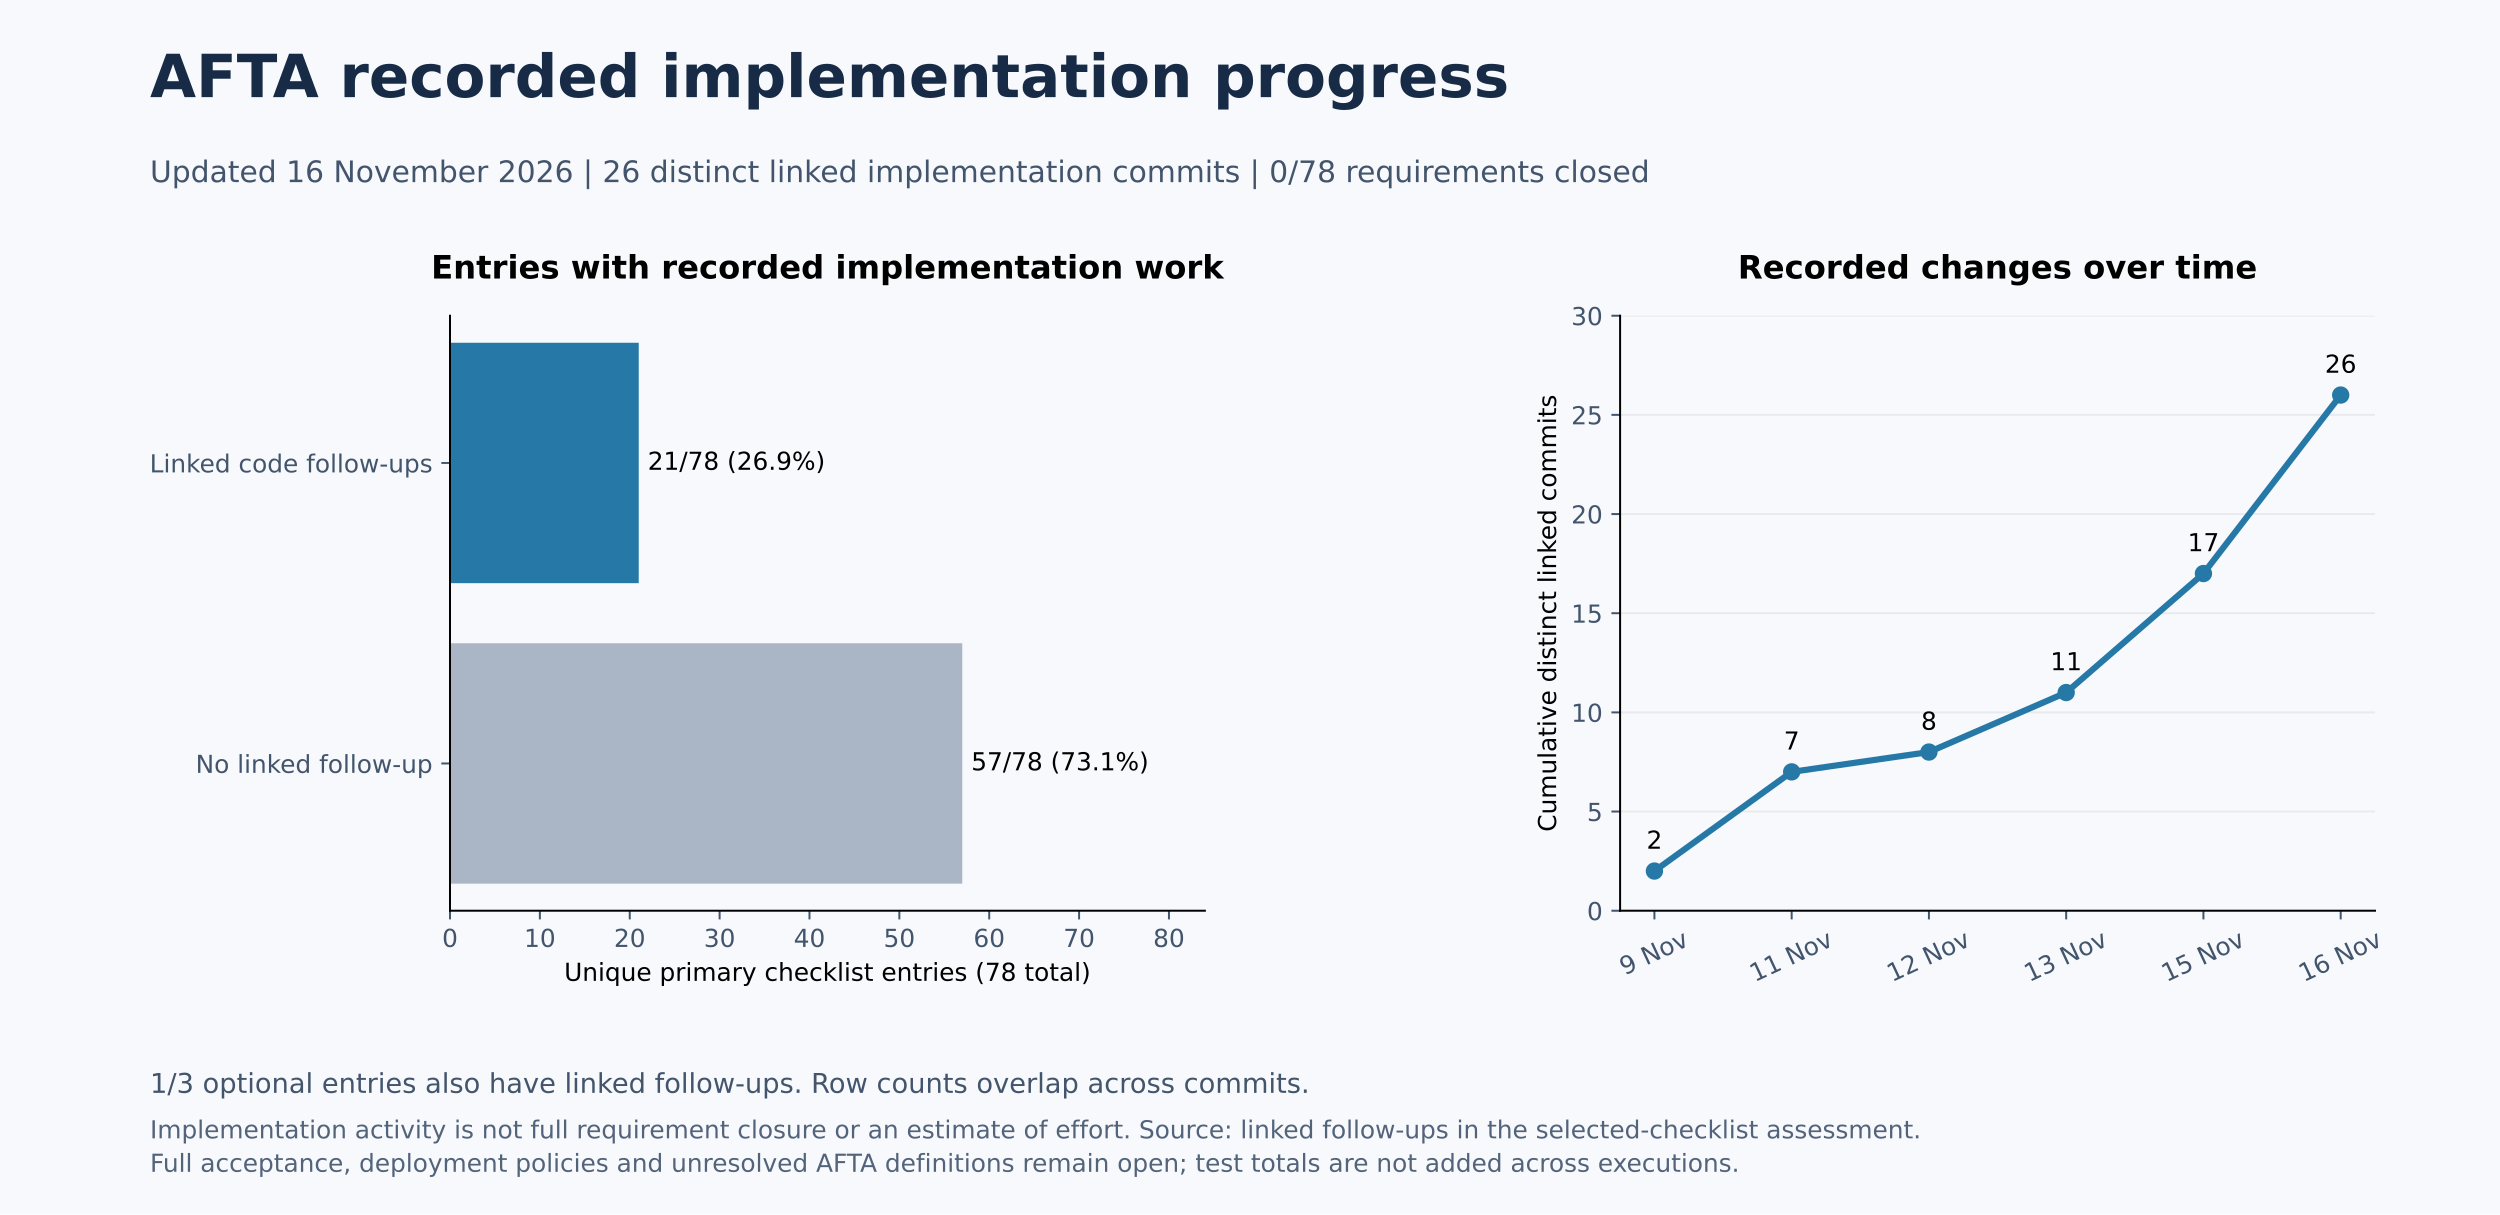
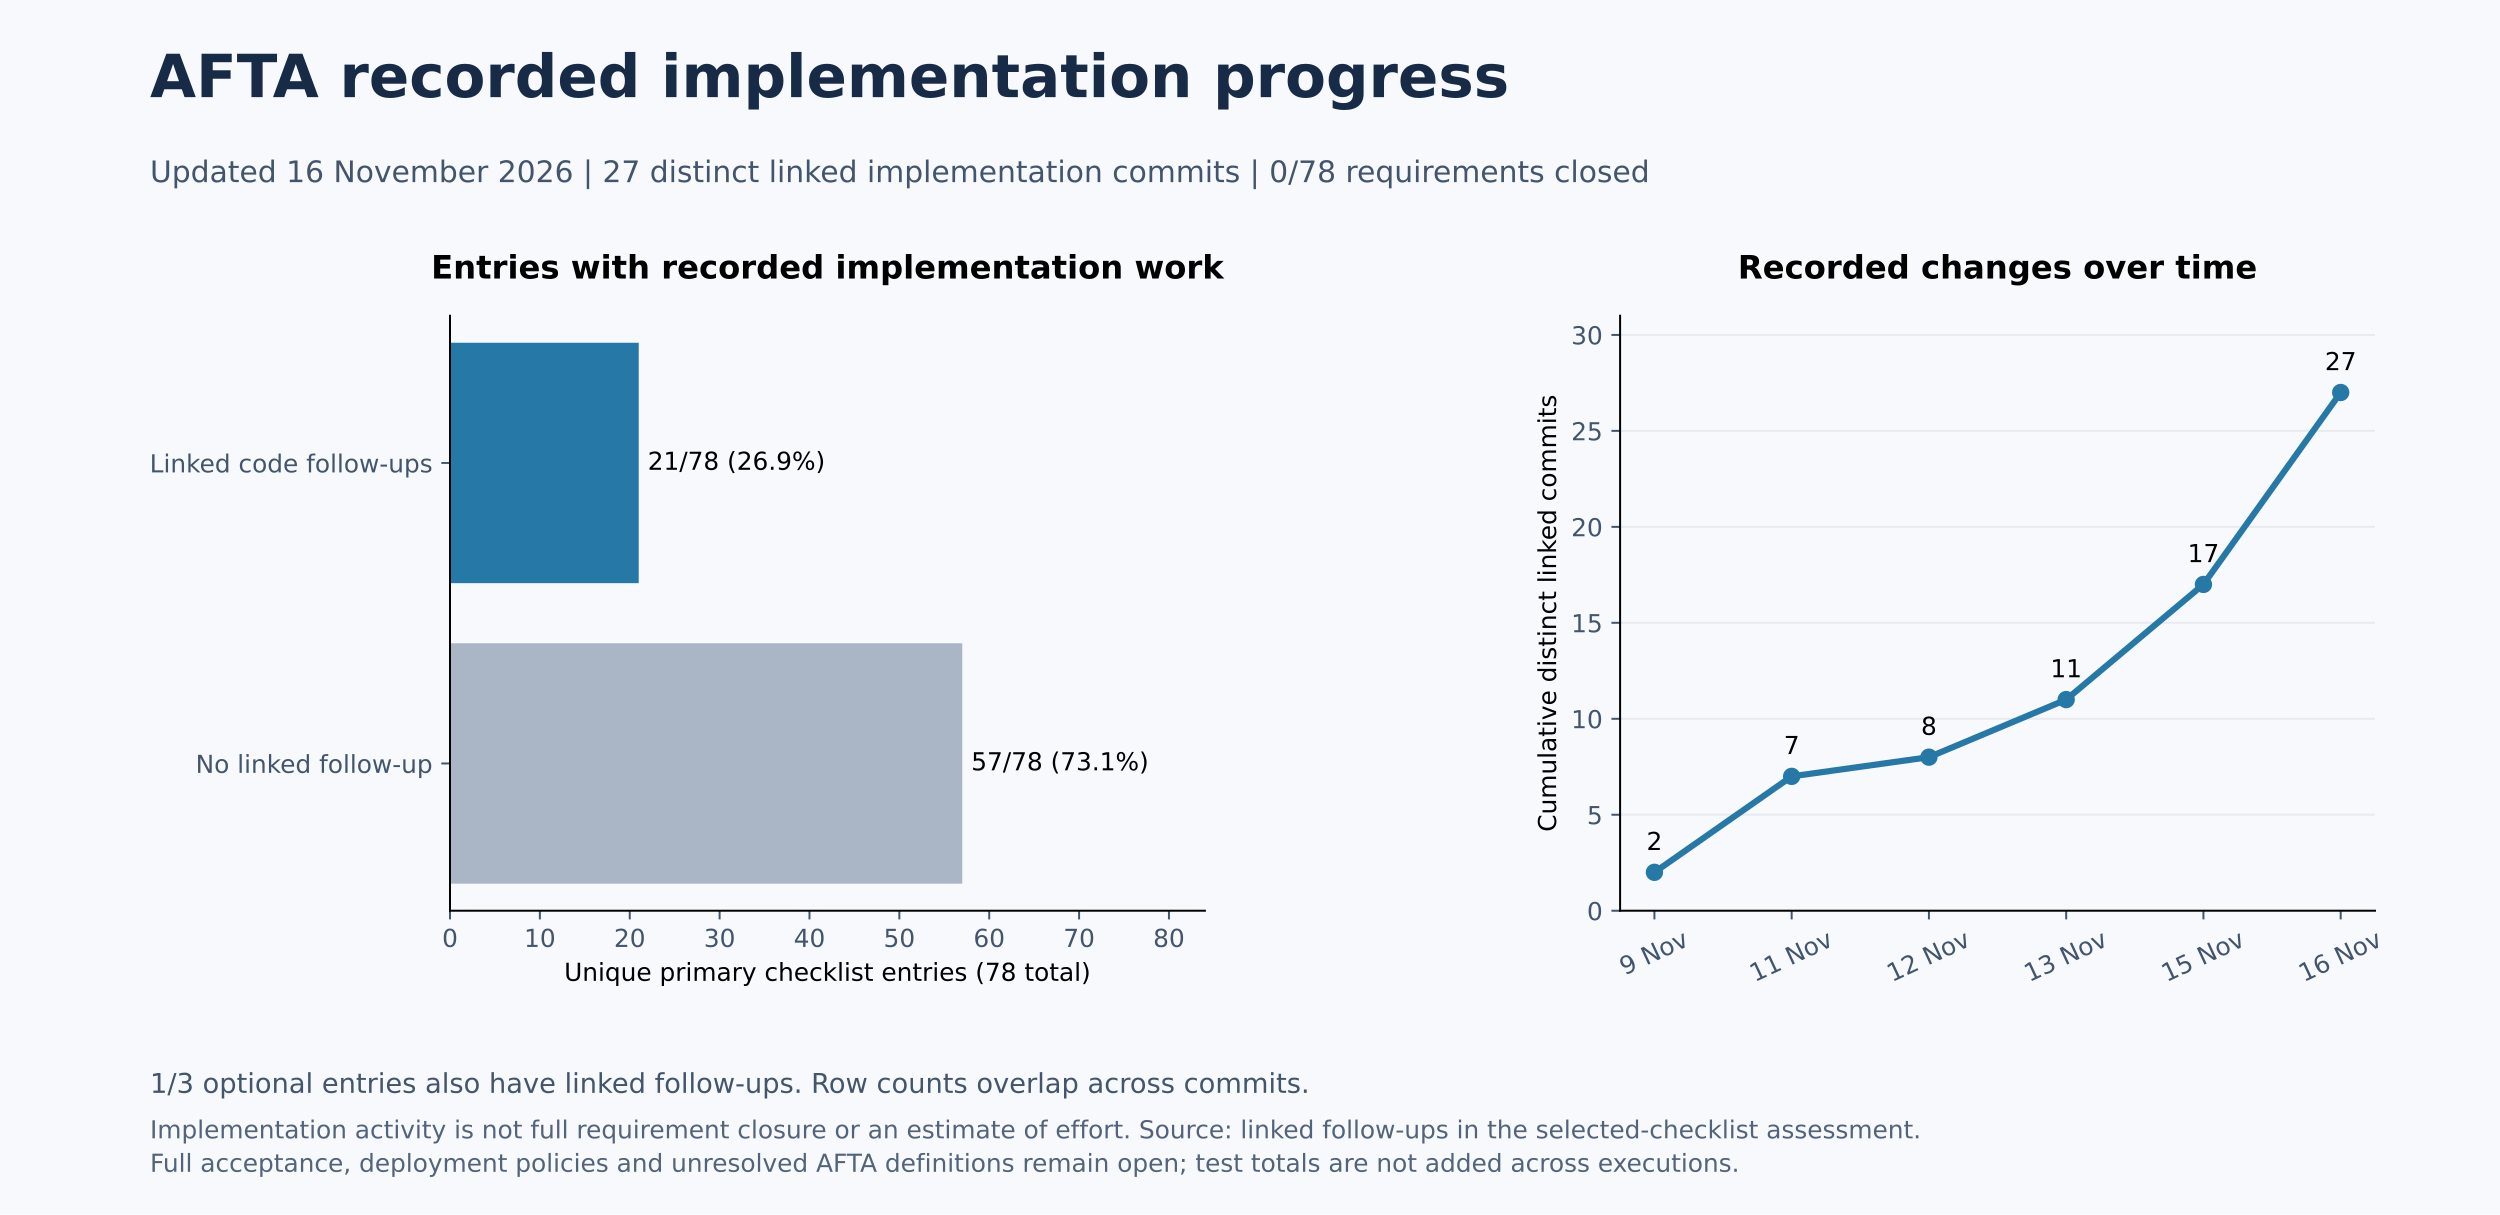
<svg xmlns="http://www.w3.org/2000/svg" xmlns:xlink="http://www.w3.org/1999/xlink" width="1008pt" height="489.6pt" viewBox="0 0 1008 489.6" version="1.1">
  <defs>
    <style type="text/css">*{stroke-linejoin: round; stroke-linecap: butt}</style>
  </defs>
  <g id="figure_1">
    <g id="patch_1">
      <path d="M 0 489.6 L 1008 489.6 L 1008 0 L 0 0 z " style="fill: #f7f9fc" />
    </g>
    <g id="axes_1">
      <g id="patch_2">
        <path d="M 181.44 367.2 L 485.816 367.2 L 485.816 127.296 L 181.44 127.296 z " style="fill: #f7f9fc" />
      </g>
      <g id="patch_3">
-         <path d="M 181.44 138.201 L 257.534 138.201 L 257.534 235.132 L 181.44 235.132 z " clip-path="url(#p3203ca4a72)" style="fill: #2679a6" />
+         <path d="M 181.44 138.201 L 257.534 138.201 L 257.534 235.132 L 181.44 235.132 z " clip-path="url(#pd6be2f811f)" style="fill: #2679a6" />
      </g>
      <g id="patch_4">
-         <path d="M 181.44 259.364 L 387.981 259.364 L 387.981 356.295 L 181.44 356.295 z " clip-path="url(#p3203ca4a72)" style="fill: #aab6c5" />
+         <path d="M 181.44 259.364 L 387.981 259.364 L 387.981 356.295 L 181.44 356.295 z " clip-path="url(#pd6be2f811f)" style="fill: #aab6c5" />
      </g>
      <g id="matplotlib.axis_1">
        <g id="xtick_1">
          <g id="line2d_1">
            <defs>
-               <path id="m1571cd4983" d="M 0 0 L 0 3.5 " style="stroke: #43556c; stroke-width: 0.8" />
+               <path id="m35ef2b74ee" d="M 0 0 L 0 3.5 " style="stroke: #43556c; stroke-width: 0.8" />
            </defs>
            <g>
-               <use xlink:href="#m1571cd4983" x="181.44" y="367.2" style="fill: #43556c; stroke: #43556c; stroke-width: 0.8" />
+               <use xlink:href="#m35ef2b74ee" x="181.44" y="367.2" style="fill: #43556c; stroke: #43556c; stroke-width: 0.8" />
            </g>
          </g>
          <g id="text_1">
            <text style="font-size: 10px; font-family: 'DejaVu Sans'; text-anchor: middle; fill: #43556c" x="181.44" y="381.798" transform="rotate(-0 181.44 381.7984)">0</text>
          </g>
        </g>
        <g id="xtick_2">
          <g id="line2d_2">
            <g>
-               <use xlink:href="#m1571cd4983" x="217.675" y="367.2" style="fill: #43556c; stroke: #43556c; stroke-width: 0.8" />
+               <use xlink:href="#m35ef2b74ee" x="217.675" y="367.2" style="fill: #43556c; stroke: #43556c; stroke-width: 0.8" />
            </g>
          </g>
          <g id="text_2">
            <text style="font-size: 10px; font-family: 'DejaVu Sans'; text-anchor: middle; fill: #43556c" x="217.675" y="381.798" transform="rotate(-0 217.6753 381.7984)">10</text>
          </g>
        </g>
        <g id="xtick_3">
          <g id="line2d_3">
            <g>
-               <use xlink:href="#m1571cd4983" x="253.911" y="367.2" style="fill: #43556c; stroke: #43556c; stroke-width: 0.8" />
+               <use xlink:href="#m35ef2b74ee" x="253.911" y="367.2" style="fill: #43556c; stroke: #43556c; stroke-width: 0.8" />
            </g>
          </g>
          <g id="text_3">
            <text style="font-size: 10px; font-family: 'DejaVu Sans'; text-anchor: middle; fill: #43556c" x="253.911" y="381.798" transform="rotate(-0 253.9106 381.7984)">20</text>
          </g>
        </g>
        <g id="xtick_4">
          <g id="line2d_4">
            <g>
-               <use xlink:href="#m1571cd4983" x="290.146" y="367.2" style="fill: #43556c; stroke: #43556c; stroke-width: 0.8" />
+               <use xlink:href="#m35ef2b74ee" x="290.146" y="367.2" style="fill: #43556c; stroke: #43556c; stroke-width: 0.8" />
            </g>
          </g>
          <g id="text_4">
            <text style="font-size: 10px; font-family: 'DejaVu Sans'; text-anchor: middle; fill: #43556c" x="290.146" y="381.798" transform="rotate(-0 290.1459 381.7984)">30</text>
          </g>
        </g>
        <g id="xtick_5">
          <g id="line2d_5">
            <g>
-               <use xlink:href="#m1571cd4983" x="326.381" y="367.2" style="fill: #43556c; stroke: #43556c; stroke-width: 0.8" />
+               <use xlink:href="#m35ef2b74ee" x="326.381" y="367.2" style="fill: #43556c; stroke: #43556c; stroke-width: 0.8" />
            </g>
          </g>
          <g id="text_5">
            <text style="font-size: 10px; font-family: 'DejaVu Sans'; text-anchor: middle; fill: #43556c" x="326.381" y="381.798" transform="rotate(-0 326.3812 381.7984)">40</text>
          </g>
        </g>
        <g id="xtick_6">
          <g id="line2d_6">
            <g>
-               <use xlink:href="#m1571cd4983" x="362.616" y="367.2" style="fill: #43556c; stroke: #43556c; stroke-width: 0.8" />
+               <use xlink:href="#m35ef2b74ee" x="362.616" y="367.2" style="fill: #43556c; stroke: #43556c; stroke-width: 0.8" />
            </g>
          </g>
          <g id="text_6">
            <text style="font-size: 10px; font-family: 'DejaVu Sans'; text-anchor: middle; fill: #43556c" x="362.616" y="381.798" transform="rotate(-0 362.6165 381.7984)">50</text>
          </g>
        </g>
        <g id="xtick_7">
          <g id="line2d_7">
            <g>
-               <use xlink:href="#m1571cd4983" x="398.852" y="367.2" style="fill: #43556c; stroke: #43556c; stroke-width: 0.8" />
+               <use xlink:href="#m35ef2b74ee" x="398.852" y="367.2" style="fill: #43556c; stroke: #43556c; stroke-width: 0.8" />
            </g>
          </g>
          <g id="text_7">
            <text style="font-size: 10px; font-family: 'DejaVu Sans'; text-anchor: middle; fill: #43556c" x="398.852" y="381.798" transform="rotate(-0 398.8518 381.7984)">60</text>
          </g>
        </g>
        <g id="xtick_8">
          <g id="line2d_8">
            <g>
-               <use xlink:href="#m1571cd4983" x="435.087" y="367.2" style="fill: #43556c; stroke: #43556c; stroke-width: 0.8" />
+               <use xlink:href="#m35ef2b74ee" x="435.087" y="367.2" style="fill: #43556c; stroke: #43556c; stroke-width: 0.8" />
            </g>
          </g>
          <g id="text_8">
            <text style="font-size: 10px; font-family: 'DejaVu Sans'; text-anchor: middle; fill: #43556c" x="435.087" y="381.798" transform="rotate(-0 435.0871 381.7984)">70</text>
          </g>
        </g>
        <g id="xtick_9">
          <g id="line2d_9">
            <g>
-               <use xlink:href="#m1571cd4983" x="471.322" y="367.2" style="fill: #43556c; stroke: #43556c; stroke-width: 0.8" />
+               <use xlink:href="#m35ef2b74ee" x="471.322" y="367.2" style="fill: #43556c; stroke: #43556c; stroke-width: 0.8" />
            </g>
          </g>
          <g id="text_9">
            <text style="font-size: 10px; font-family: 'DejaVu Sans'; text-anchor: middle; fill: #43556c" x="471.322" y="381.798" transform="rotate(-0 471.3224 381.7984)">80</text>
          </g>
        </g>
        <g id="text_10">
          <text style="font-size: 10px; font-family: 'DejaVu Sans'; text-anchor: middle" x="333.628" y="395.477" transform="rotate(-0 333.6282 395.4766)">Unique primary checklist entries (78 total)</text>
        </g>
      </g>
      <g id="matplotlib.axis_2">
        <g id="ytick_1">
          <g id="line2d_10">
            <defs>
-               <path id="m550c6487f2" d="M 0 0 L -3.5 0 " style="stroke: #43556c; stroke-width: 0.8" />
+               <path id="mc988e360d1" d="M 0 0 L -3.5 0 " style="stroke: #43556c; stroke-width: 0.8" />
            </defs>
            <g>
-               <use xlink:href="#m550c6487f2" x="181.44" y="186.666" style="fill: #43556c; stroke: #43556c; stroke-width: 0.8" />
+               <use xlink:href="#mc988e360d1" x="181.44" y="186.666" style="fill: #43556c; stroke: #43556c; stroke-width: 0.8" />
            </g>
          </g>
          <g id="text_11">
            <text style="font-size: 10px; font-family: 'DejaVu Sans'; text-anchor: end; fill: #43556c" x="174.44" y="190.465" transform="rotate(-0 174.44 190.4654)">Linked code follow-ups</text>
          </g>
        </g>
        <g id="ytick_2">
          <g id="line2d_11">
            <g>
-               <use xlink:href="#m550c6487f2" x="181.44" y="307.83" style="fill: #43556c; stroke: #43556c; stroke-width: 0.8" />
+               <use xlink:href="#mc988e360d1" x="181.44" y="307.83" style="fill: #43556c; stroke: #43556c; stroke-width: 0.8" />
            </g>
          </g>
          <g id="text_12">
            <text style="font-size: 10px; font-family: 'DejaVu Sans'; text-anchor: end; fill: #43556c" x="174.44" y="311.629" transform="rotate(-0 174.44 311.629)">No linked follow-up</text>
          </g>
        </g>
      </g>
      <g id="patch_5">
        <path d="M 181.44 367.2 L 181.44 127.296 " style="fill: none; stroke: #000000; stroke-width: 0.8; stroke-linejoin: miter; stroke-linecap: square" />
      </g>
      <g id="patch_6">
        <path d="M 181.44 367.2 L 485.816 367.2 " style="fill: none; stroke: #000000; stroke-width: 0.8; stroke-linejoin: miter; stroke-linecap: square" />
      </g>
      <g id="text_13">
        <text style="font-size: 10px; font-family: 'DejaVu Sans'; text-anchor: start" x="261.158" y="189.426" transform="rotate(-0 261.1576 189.4256)">21/78 (26.9%)</text>
      </g>
      <g id="text_14">
        <text style="font-size: 10px; font-family: 'DejaVu Sans'; text-anchor: start" x="391.605" y="310.589" transform="rotate(-0 391.6047 310.5892)">57/78 (73.1%)</text>
      </g>
      <g id="text_15">
        <text style="font-weight: 700; font-size: 13px; font-family: 'DejaVu Sans'; text-anchor: middle" x="333.628" y="112.296" transform="rotate(-0 333.6282 112.296)">Entries with recorded implementation work</text>
      </g>
    </g>
    <g id="axes_2">
      <g id="patch_7">
        <path d="M 653.224 367.2 L 957.6 367.2 L 957.6 127.296 L 653.224 127.296 z " style="fill: #f7f9fc" />
      </g>
      <g id="matplotlib.axis_3">
        <g id="xtick_10">
          <g id="line2d_12">
            <g>
-               <use xlink:href="#m1571cd4983" x="667.059" y="367.2" style="fill: #43556c; stroke: #43556c; stroke-width: 0.8" />
+               <use xlink:href="#m35ef2b74ee" x="667.059" y="367.2" style="fill: #43556c; stroke: #43556c; stroke-width: 0.8" />
            </g>
          </g>
          <g id="text_16">
            <text style="font-size: 10px; font-family: 'DejaVu Sans'; fill: #43556c" transform="translate(655.0566 393.3675) rotate(-25)">9 Nov</text>
          </g>
        </g>
        <g id="xtick_11">
          <g id="line2d_13">
            <g>
-               <use xlink:href="#m1571cd4983" x="722.4" y="367.2" style="fill: #43556c; stroke: #43556c; stroke-width: 0.8" />
+               <use xlink:href="#m35ef2b74ee" x="722.4" y="367.2" style="fill: #43556c; stroke: #43556c; stroke-width: 0.8" />
            </g>
          </g>
          <g id="text_17">
            <text style="font-size: 10px; font-family: 'DejaVu Sans'; fill: #43556c" transform="translate(707.5146 396.0565) rotate(-25)">11 Nov</text>
          </g>
        </g>
        <g id="xtick_12">
          <g id="line2d_14">
            <g>
-               <use xlink:href="#m1571cd4983" x="777.741" y="367.2" style="fill: #43556c; stroke: #43556c; stroke-width: 0.8" />
+               <use xlink:href="#m35ef2b74ee" x="777.741" y="367.2" style="fill: #43556c; stroke: #43556c; stroke-width: 0.8" />
            </g>
          </g>
          <g id="text_18">
            <text style="font-size: 10px; font-family: 'DejaVu Sans'; fill: #43556c" transform="translate(762.8558 396.0565) rotate(-25)">12 Nov</text>
          </g>
        </g>
        <g id="xtick_13">
          <g id="line2d_15">
            <g>
-               <use xlink:href="#m1571cd4983" x="833.082" y="367.2" style="fill: #43556c; stroke: #43556c; stroke-width: 0.8" />
+               <use xlink:href="#m35ef2b74ee" x="833.082" y="367.2" style="fill: #43556c; stroke: #43556c; stroke-width: 0.8" />
            </g>
          </g>
          <g id="text_19">
            <text style="font-size: 10px; font-family: 'DejaVu Sans'; fill: #43556c" transform="translate(818.197 396.0565) rotate(-25)">13 Nov</text>
          </g>
        </g>
        <g id="xtick_14">
          <g id="line2d_16">
            <g>
-               <use xlink:href="#m1571cd4983" x="888.424" y="367.2" style="fill: #43556c; stroke: #43556c; stroke-width: 0.8" />
+               <use xlink:href="#m35ef2b74ee" x="888.424" y="367.2" style="fill: #43556c; stroke: #43556c; stroke-width: 0.8" />
            </g>
          </g>
          <g id="text_20">
            <text style="font-size: 10px; font-family: 'DejaVu Sans'; fill: #43556c" transform="translate(873.5381 396.0565) rotate(-25)">15 Nov</text>
          </g>
        </g>
        <g id="xtick_15">
          <g id="line2d_17">
            <g>
-               <use xlink:href="#m1571cd4983" x="943.765" y="367.2" style="fill: #43556c; stroke: #43556c; stroke-width: 0.8" />
+               <use xlink:href="#m35ef2b74ee" x="943.765" y="367.2" style="fill: #43556c; stroke: #43556c; stroke-width: 0.8" />
            </g>
          </g>
          <g id="text_21">
            <text style="font-size: 10px; font-family: 'DejaVu Sans'; fill: #43556c" transform="translate(928.8793 396.0565) rotate(-25)">16 Nov</text>
          </g>
        </g>
      </g>
      <g id="matplotlib.axis_4">
        <g id="ytick_3">
          <g id="line2d_18">
-             <path d="M 653.224 367.2 L 957.6 367.2 " clip-path="url(#p7070b8218e)" style="fill: none; stroke: #b0b0b0; stroke-opacity: 0.2; stroke-width: 0.8; stroke-linecap: square" />
+             <path d="M 653.224 367.2 L 957.6 367.2 " clip-path="url(#p9d083a5db3)" style="fill: none; stroke: #b0b0b0; stroke-opacity: 0.2; stroke-width: 0.8; stroke-linecap: square" />
          </g>
          <g id="line2d_19">
            <g>
-               <use xlink:href="#m550c6487f2" x="653.224" y="367.2" style="fill: #43556c; stroke: #43556c; stroke-width: 0.8" />
+               <use xlink:href="#mc988e360d1" x="653.224" y="367.2" style="fill: #43556c; stroke: #43556c; stroke-width: 0.8" />
            </g>
          </g>
          <g id="text_22">
            <text style="font-size: 10px; font-family: 'DejaVu Sans'; text-anchor: end; fill: #43556c" x="646.224" y="370.999" transform="rotate(-0 646.2235 370.9992)">0</text>
          </g>
        </g>
        <g id="ytick_4">
          <g id="line2d_20">
-             <path d="M 653.224 327.216 L 957.6 327.216 " clip-path="url(#p7070b8218e)" style="fill: none; stroke: #b0b0b0; stroke-opacity: 0.2; stroke-width: 0.8; stroke-linecap: square" />
+             <path d="M 653.224 328.506 L 957.6 328.506 " clip-path="url(#p9d083a5db3)" style="fill: none; stroke: #b0b0b0; stroke-opacity: 0.2; stroke-width: 0.8; stroke-linecap: square" />
          </g>
          <g id="line2d_21">
            <g>
-               <use xlink:href="#m550c6487f2" x="653.224" y="327.216" style="fill: #43556c; stroke: #43556c; stroke-width: 0.8" />
+               <use xlink:href="#mc988e360d1" x="653.224" y="328.506" style="fill: #43556c; stroke: #43556c; stroke-width: 0.8" />
            </g>
          </g>
          <g id="text_23">
-             <text style="font-size: 10px; font-family: 'DejaVu Sans'; text-anchor: end; fill: #43556c" x="646.224" y="331.015" transform="rotate(-0 646.2235 331.0152)">5</text>
+             <text style="font-size: 10px; font-family: 'DejaVu Sans'; text-anchor: end; fill: #43556c" x="646.224" y="332.305" transform="rotate(-0 646.2235 332.305)">5</text>
          </g>
        </g>
        <g id="ytick_5">
          <g id="line2d_22">
-             <path d="M 653.224 287.232 L 957.6 287.232 " clip-path="url(#p7070b8218e)" style="fill: none; stroke: #b0b0b0; stroke-opacity: 0.2; stroke-width: 0.8; stroke-linecap: square" />
+             <path d="M 653.224 289.812 L 957.6 289.812 " clip-path="url(#p9d083a5db3)" style="fill: none; stroke: #b0b0b0; stroke-opacity: 0.2; stroke-width: 0.8; stroke-linecap: square" />
          </g>
          <g id="line2d_23">
            <g>
-               <use xlink:href="#m550c6487f2" x="653.224" y="287.232" style="fill: #43556c; stroke: #43556c; stroke-width: 0.8" />
+               <use xlink:href="#mc988e360d1" x="653.224" y="289.812" style="fill: #43556c; stroke: #43556c; stroke-width: 0.8" />
            </g>
          </g>
          <g id="text_24">
-             <text style="font-size: 10px; font-family: 'DejaVu Sans'; text-anchor: end; fill: #43556c" x="646.224" y="291.031" transform="rotate(-0 646.2235 291.0312)">10</text>
+             <text style="font-size: 10px; font-family: 'DejaVu Sans'; text-anchor: end; fill: #43556c" x="646.224" y="293.611" transform="rotate(-0 646.2235 293.6108)">10</text>
          </g>
        </g>
        <g id="ytick_6">
          <g id="line2d_24">
-             <path d="M 653.224 247.248 L 957.6 247.248 " clip-path="url(#p7070b8218e)" style="fill: none; stroke: #b0b0b0; stroke-opacity: 0.2; stroke-width: 0.8; stroke-linecap: square" />
+             <path d="M 653.224 251.117 L 957.6 251.117 " clip-path="url(#p9d083a5db3)" style="fill: none; stroke: #b0b0b0; stroke-opacity: 0.2; stroke-width: 0.8; stroke-linecap: square" />
          </g>
          <g id="line2d_25">
            <g>
-               <use xlink:href="#m550c6487f2" x="653.224" y="247.248" style="fill: #43556c; stroke: #43556c; stroke-width: 0.8" />
+               <use xlink:href="#mc988e360d1" x="653.224" y="251.117" style="fill: #43556c; stroke: #43556c; stroke-width: 0.8" />
            </g>
          </g>
          <g id="text_25">
-             <text style="font-size: 10px; font-family: 'DejaVu Sans'; text-anchor: end; fill: #43556c" x="646.224" y="251.047" transform="rotate(-0 646.2235 251.0472)">15</text>
+             <text style="font-size: 10px; font-family: 'DejaVu Sans'; text-anchor: end; fill: #43556c" x="646.224" y="254.917" transform="rotate(-0 646.2235 254.9166)">15</text>
          </g>
        </g>
        <g id="ytick_7">
          <g id="line2d_26">
-             <path d="M 653.224 207.264 L 957.6 207.264 " clip-path="url(#p7070b8218e)" style="fill: none; stroke: #b0b0b0; stroke-opacity: 0.2; stroke-width: 0.8; stroke-linecap: square" />
+             <path d="M 653.224 212.423 L 957.6 212.423 " clip-path="url(#p9d083a5db3)" style="fill: none; stroke: #b0b0b0; stroke-opacity: 0.2; stroke-width: 0.8; stroke-linecap: square" />
          </g>
          <g id="line2d_27">
            <g>
-               <use xlink:href="#m550c6487f2" x="653.224" y="207.264" style="fill: #43556c; stroke: #43556c; stroke-width: 0.8" />
+               <use xlink:href="#mc988e360d1" x="653.224" y="212.423" style="fill: #43556c; stroke: #43556c; stroke-width: 0.8" />
            </g>
          </g>
          <g id="text_26">
-             <text style="font-size: 10px; font-family: 'DejaVu Sans'; text-anchor: end; fill: #43556c" x="646.224" y="211.063" transform="rotate(-0 646.2235 211.0632)">20</text>
+             <text style="font-size: 10px; font-family: 'DejaVu Sans'; text-anchor: end; fill: #43556c" x="646.224" y="216.222" transform="rotate(-0 646.2235 216.2224)">20</text>
          </g>
        </g>
        <g id="ytick_8">
          <g id="line2d_28">
-             <path d="M 653.224 167.28 L 957.6 167.28 " clip-path="url(#p7070b8218e)" style="fill: none; stroke: #b0b0b0; stroke-opacity: 0.2; stroke-width: 0.8; stroke-linecap: square" />
+             <path d="M 653.224 173.729 L 957.6 173.729 " clip-path="url(#p9d083a5db3)" style="fill: none; stroke: #b0b0b0; stroke-opacity: 0.2; stroke-width: 0.8; stroke-linecap: square" />
          </g>
          <g id="line2d_29">
            <g>
-               <use xlink:href="#m550c6487f2" x="653.224" y="167.28" style="fill: #43556c; stroke: #43556c; stroke-width: 0.8" />
+               <use xlink:href="#mc988e360d1" x="653.224" y="173.729" style="fill: #43556c; stroke: #43556c; stroke-width: 0.8" />
            </g>
          </g>
          <g id="text_27">
-             <text style="font-size: 10px; font-family: 'DejaVu Sans'; text-anchor: end; fill: #43556c" x="646.224" y="171.079" transform="rotate(-0 646.2235 171.0792)">25</text>
+             <text style="font-size: 10px; font-family: 'DejaVu Sans'; text-anchor: end; fill: #43556c" x="646.224" y="177.528" transform="rotate(-0 646.2235 177.5283)">25</text>
          </g>
        </g>
        <g id="ytick_9">
          <g id="line2d_30">
-             <path d="M 653.224 127.296 L 957.6 127.296 " clip-path="url(#p7070b8218e)" style="fill: none; stroke: #b0b0b0; stroke-opacity: 0.2; stroke-width: 0.8; stroke-linecap: square" />
+             <path d="M 653.224 135.035 L 957.6 135.035 " clip-path="url(#p9d083a5db3)" style="fill: none; stroke: #b0b0b0; stroke-opacity: 0.2; stroke-width: 0.8; stroke-linecap: square" />
          </g>
          <g id="line2d_31">
            <g>
-               <use xlink:href="#m550c6487f2" x="653.224" y="127.296" style="fill: #43556c; stroke: #43556c; stroke-width: 0.8" />
+               <use xlink:href="#mc988e360d1" x="653.224" y="135.035" style="fill: #43556c; stroke: #43556c; stroke-width: 0.8" />
            </g>
          </g>
          <g id="text_28">
-             <text style="font-size: 10px; font-family: 'DejaVu Sans'; text-anchor: end; fill: #43556c" x="646.224" y="131.095" transform="rotate(-0 646.2235 131.0952)">30</text>
+             <text style="font-size: 10px; font-family: 'DejaVu Sans'; text-anchor: end; fill: #43556c" x="646.224" y="138.834" transform="rotate(-0 646.2235 138.8341)">30</text>
          </g>
        </g>
        <g id="text_29">
          <text style="font-size: 10px; font-family: 'DejaVu Sans'; text-anchor: middle" x="627.419" y="247.248" transform="rotate(-90 627.4188 247.248)">Cumulative distinct linked commits</text>
        </g>
      </g>
      <g id="line2d_32">
-         <path d="M 667.059 351.206 L 722.4 311.222 L 777.741 303.226 L 833.082 279.235 L 888.424 231.254 L 943.765 159.283 " clip-path="url(#p7070b8218e)" style="fill: none; stroke: #2679a6; stroke-width: 2.5; stroke-linecap: square" />
+         <path d="M 667.059 351.722 L 722.4 313.028 L 777.741 305.289 L 833.082 282.073 L 888.424 235.64 L 943.765 158.251 " clip-path="url(#p9d083a5db3)" style="fill: none; stroke: #2679a6; stroke-width: 2.5; stroke-linecap: square" />
        <defs>
-           <path id="m9fff0bcf5d" d="M 0 3 C 0.796 3 1.559 2.684 2.121 2.121 C 2.684 1.559 3 0.796 3 0 C 3 -0.796 2.684 -1.559 2.121 -2.121 C 1.559 -2.684 0.796 -3 0 -3 C -0.796 -3 -1.559 -2.684 -2.121 -2.121 C -2.684 -1.559 -3 -0.796 -3 0 C -3 0.796 -2.684 1.559 -2.121 2.121 C -1.559 2.684 -0.796 3 0 3 z " style="stroke: #2679a6" />
+           <path id="m61975ba2f8" d="M 0 3 C 0.796 3 1.559 2.684 2.121 2.121 C 2.684 1.559 3 0.796 3 0 C 3 -0.796 2.684 -1.559 2.121 -2.121 C 1.559 -2.684 0.796 -3 0 -3 C -0.796 -3 -1.559 -2.684 -2.121 -2.121 C -2.684 -1.559 -3 -0.796 -3 0 C -3 0.796 -2.684 1.559 -2.121 2.121 C -1.559 2.684 -0.796 3 0 3 z " style="stroke: #2679a6" />
        </defs>
-         <g clip-path="url(#p7070b8218e)">
-           <use xlink:href="#m9fff0bcf5d" x="667.059" y="351.206" style="fill: #2679a6; stroke: #2679a6" />
-           <use xlink:href="#m9fff0bcf5d" x="722.4" y="311.222" style="fill: #2679a6; stroke: #2679a6" />
-           <use xlink:href="#m9fff0bcf5d" x="777.741" y="303.226" style="fill: #2679a6; stroke: #2679a6" />
-           <use xlink:href="#m9fff0bcf5d" x="833.082" y="279.235" style="fill: #2679a6; stroke: #2679a6" />
-           <use xlink:href="#m9fff0bcf5d" x="888.424" y="231.254" style="fill: #2679a6; stroke: #2679a6" />
-           <use xlink:href="#m9fff0bcf5d" x="943.765" y="159.283" style="fill: #2679a6; stroke: #2679a6" />
+         <g clip-path="url(#p9d083a5db3)">
+           <use xlink:href="#m61975ba2f8" x="667.059" y="351.722" style="fill: #2679a6; stroke: #2679a6" />
+           <use xlink:href="#m61975ba2f8" x="722.4" y="313.028" style="fill: #2679a6; stroke: #2679a6" />
+           <use xlink:href="#m61975ba2f8" x="777.741" y="305.289" style="fill: #2679a6; stroke: #2679a6" />
+           <use xlink:href="#m61975ba2f8" x="833.082" y="282.073" style="fill: #2679a6; stroke: #2679a6" />
+           <use xlink:href="#m61975ba2f8" x="888.424" y="235.64" style="fill: #2679a6; stroke: #2679a6" />
+           <use xlink:href="#m61975ba2f8" x="943.765" y="158.251" style="fill: #2679a6; stroke: #2679a6" />
        </g>
      </g>
      <g id="patch_8">
        <path d="M 653.224 367.2 L 653.224 127.296 " style="fill: none; stroke: #000000; stroke-width: 0.8; stroke-linejoin: miter; stroke-linecap: square" />
      </g>
      <g id="patch_9">
        <path d="M 653.224 367.2 L 957.6 367.2 " style="fill: none; stroke: #000000; stroke-width: 0.8; stroke-linejoin: miter; stroke-linecap: square" />
      </g>
      <g id="text_30">
-         <text style="font-size: 10px; font-family: 'DejaVu Sans'; text-anchor: middle" x="667.059" y="342.206" transform="rotate(-0 667.0588 342.2064)">2</text>
+         <text style="font-size: 10px; font-family: 'DejaVu Sans'; text-anchor: middle" x="667.059" y="342.722" transform="rotate(-0 667.0588 342.7223)">2</text>
      </g>
      <g id="text_31">
-         <text style="font-size: 10px; font-family: 'DejaVu Sans'; text-anchor: middle" x="722.4" y="302.222" transform="rotate(-0 722.4 302.2224)">7</text>
+         <text style="font-size: 10px; font-family: 'DejaVu Sans'; text-anchor: middle" x="722.4" y="304.028" transform="rotate(-0 722.4 304.0281)">7</text>
      </g>
      <g id="text_32">
-         <text style="font-size: 10px; font-family: 'DejaVu Sans'; text-anchor: middle" x="777.741" y="294.226" transform="rotate(-0 777.7412 294.2256)">8</text>
+         <text style="font-size: 10px; font-family: 'DejaVu Sans'; text-anchor: middle" x="777.741" y="296.289" transform="rotate(-0 777.7412 296.2893)">8</text>
      </g>
      <g id="text_33">
-         <text style="font-size: 10px; font-family: 'DejaVu Sans'; text-anchor: middle" x="833.082" y="270.235" transform="rotate(-0 833.0824 270.2352)">11</text>
+         <text style="font-size: 10px; font-family: 'DejaVu Sans'; text-anchor: middle" x="833.082" y="273.073" transform="rotate(-0 833.0824 273.0728)">11</text>
      </g>
      <g id="text_34">
-         <text style="font-size: 10px; font-family: 'DejaVu Sans'; text-anchor: middle" x="888.424" y="222.254" transform="rotate(-0 888.4235 222.2544)">17</text>
+         <text style="font-size: 10px; font-family: 'DejaVu Sans'; text-anchor: middle" x="888.424" y="226.64" transform="rotate(-0 888.4235 226.6397)">17</text>
      </g>
      <g id="text_35">
-         <text style="font-size: 10px; font-family: 'DejaVu Sans'; text-anchor: middle" x="943.765" y="150.283" transform="rotate(-0 943.7647 150.2832)">26</text>
+         <text style="font-size: 10px; font-family: 'DejaVu Sans'; text-anchor: middle" x="943.765" y="149.251" transform="rotate(-0 943.7647 149.2514)">27</text>
      </g>
      <g id="text_36">
        <text style="font-weight: 700; font-size: 13px; font-family: 'DejaVu Sans'; text-anchor: middle" x="805.412" y="112.296" transform="rotate(-0 805.4118 112.296)">Recorded changes over time</text>
      </g>
    </g>
    <g id="text_37">
      <text style="font-weight: 700; font-size: 24px; font-family: 'DejaVu Sans'; text-anchor: start; fill: #172b46" x="60.48" y="39.168" transform="rotate(-0 60.48 39.168)">AFTA recorded implementation progress</text>
    </g>
    <g id="text_38">
-       <text style="font-size: 12px; font-family: 'DejaVu Sans'; text-anchor: start; fill: #43556c" x="60.48" y="73.44" transform="rotate(-0 60.48 73.44)">Updated 16 November 2026 | 26 distinct linked implementation commits | 0/78 requirements closed</text>
+       <text style="font-size: 12px; font-family: 'DejaVu Sans'; text-anchor: start; fill: #43556c" x="60.48" y="73.44" transform="rotate(-0 60.48 73.44)">Updated 16 November 2026 | 27 distinct linked implementation commits | 0/78 requirements closed</text>
    </g>
    <g id="text_39">
      <text style="font-size: 11px; font-family: 'DejaVu Sans'; text-anchor: start; fill: #43556c" x="60.48" y="440.64" transform="rotate(-0 60.48 440.64)">1/3 optional entries also have linked follow-ups. Row counts overlap across commits.</text>
    </g>
    <g id="text_40">
      <text style="font-size: 10px; font-family: 'DejaVu Sans'; fill: #52637a" transform="translate(60.48 458.9867)">Implementation activity is not full requirement closure or an estimate of effort. Source: linked follow-ups in the selected-checklist assessment.</text>
      <text style="font-size: 10px; font-family: 'DejaVu Sans'; fill: #52637a" transform="translate(60.48 472.464)">Full acceptance, deployment policies and unresolved AFTA definitions remain open; test totals are not added across executions.</text>
    </g>
  </g>
  <defs>
-     <clipPath id="p3203ca4a72">
+     <clipPath id="pd6be2f811f">
      <rect x="181.44" y="127.296" width="304.376" height="239.904" />
    </clipPath>
-     <clipPath id="p7070b8218e">
+     <clipPath id="p9d083a5db3">
      <rect x="653.224" y="127.296" width="304.376" height="239.904" />
    </clipPath>
  </defs>
</svg>
